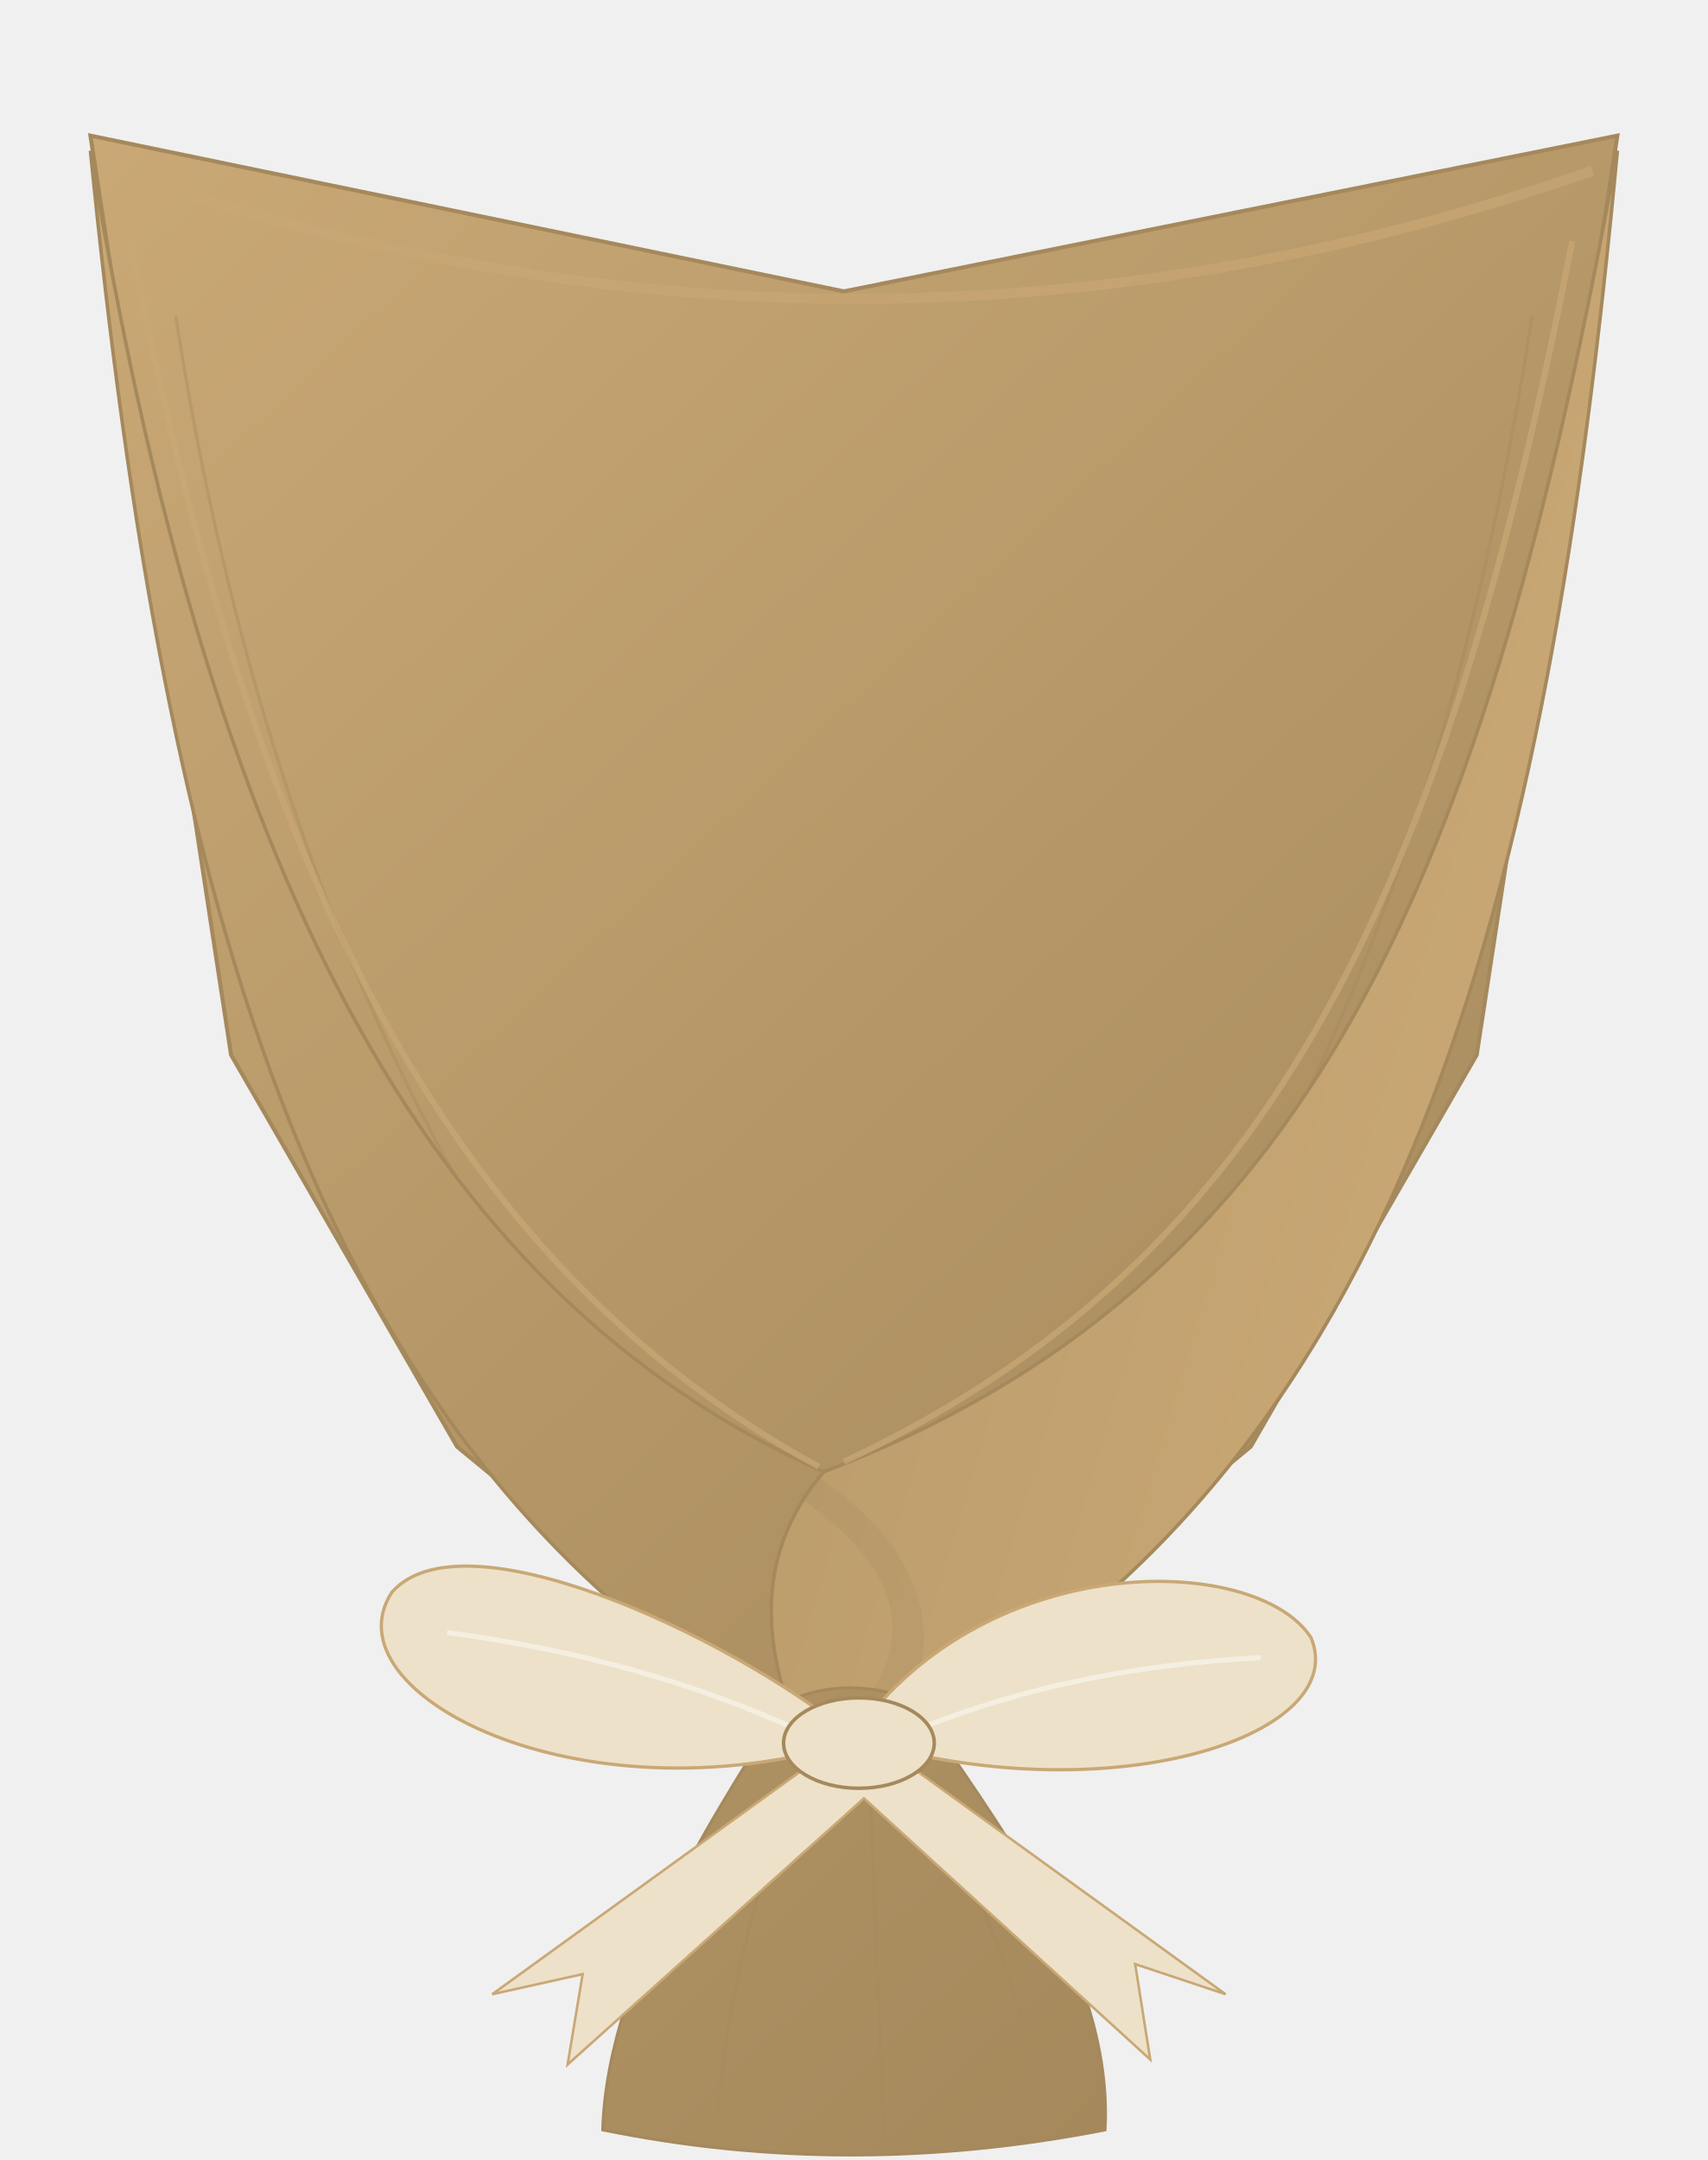
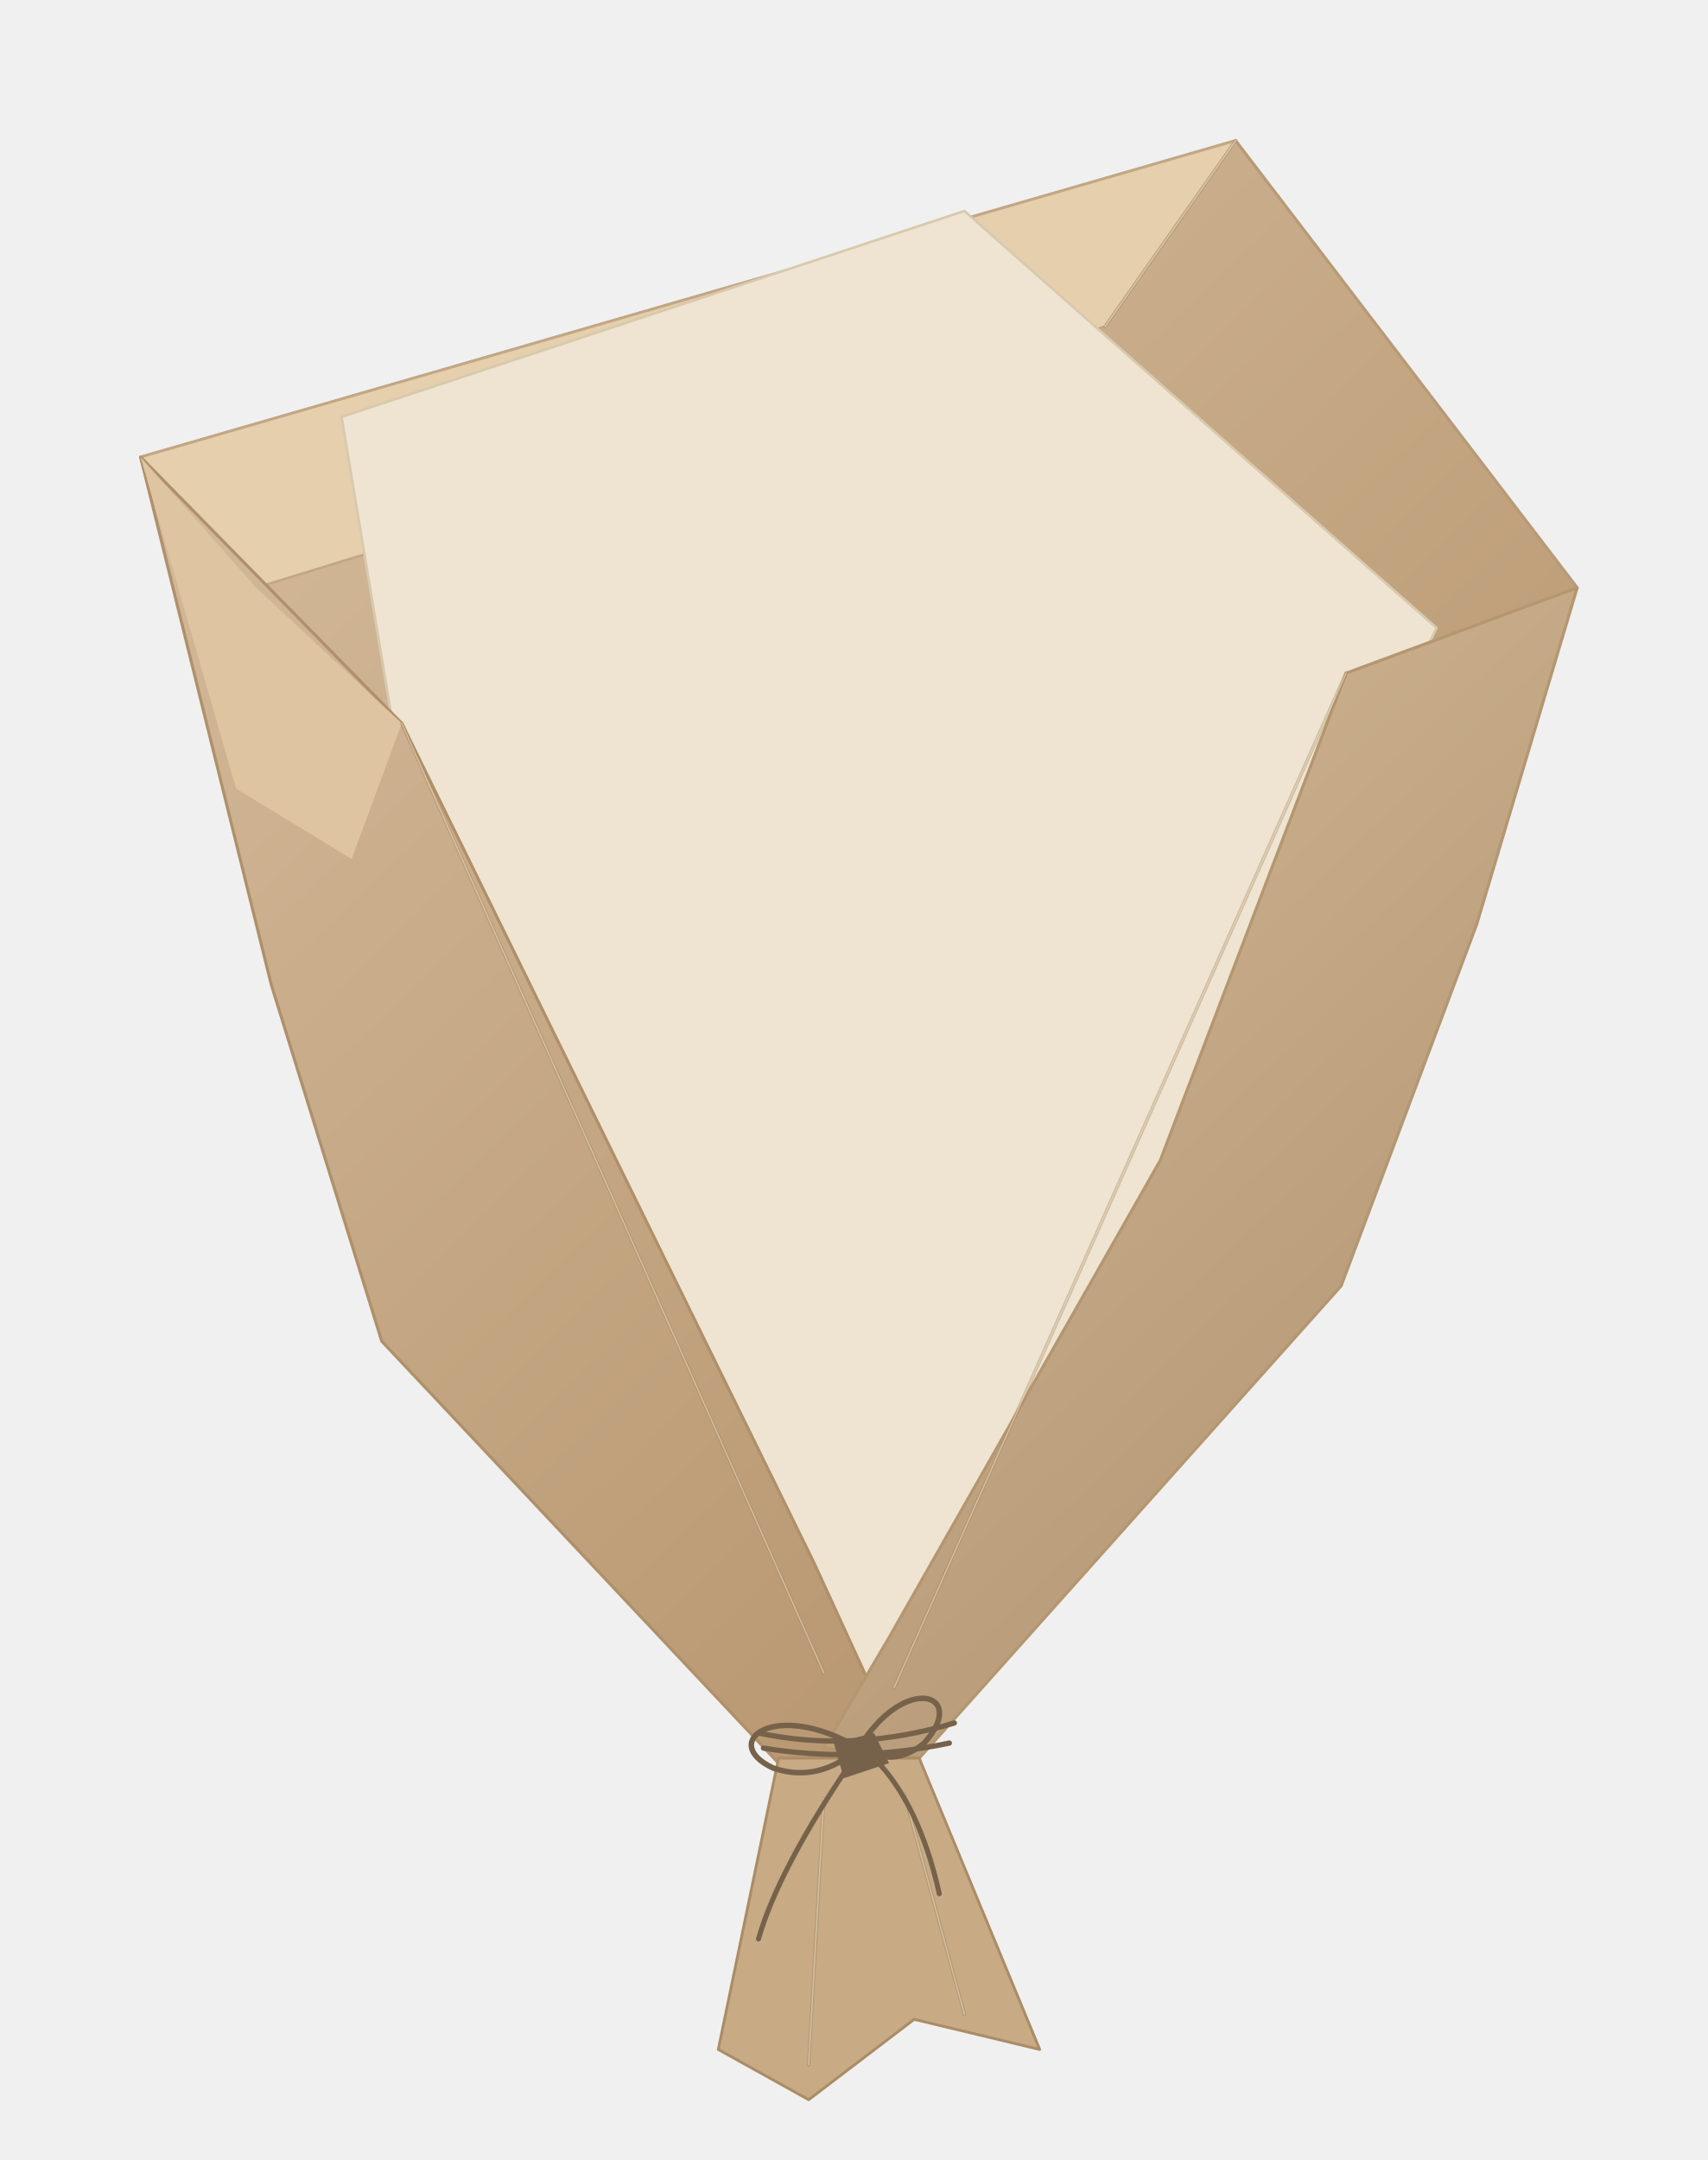
<svg xmlns="http://www.w3.org/2000/svg" width="340" height="430" viewBox="0 0 340 430">
  <defs>
-     <linearGradient id="kraft-wrap-paper" gradientUnits="userSpaceOnUse" x1="20" y1="30" x2="310" y2="340">
-       <stop offset="0" stop-color="#c9a875" />
-       <stop offset="1" stop-color="#a5895c" />
+     <linearGradient id="paper" gradientUnits="userSpaceOnUse" x1="10" y1="60" x2="280" y2="340">
+       <stop offset="0.000" stop-color="#d7bea0" />
+       <stop offset="0.500" stop-color="#c4a682" />
+       <stop offset="1.000" stop-color="#b3916a" />
    </linearGradient>
-     <linearGradient id="kraft-wrap-edge" gradientUnits="userSpaceOnUse" x1="0" y1="0" x2="340" y2="100">
-       <stop offset="0" stop-color="#a5895c" />
-       <stop offset="1" stop-color="#c9a875" />
+     <linearGradient id="fold" gradientUnits="userSpaceOnUse" x1="10" y1="60" x2="280" y2="340">
+       <stop offset="0.000" stop-color="#e8d3b6" />
+       <stop offset="0.500" stop-color="#cdb28f" />
+       <stop offset="1.000" stop-color="#b29572" />
    </linearGradient>
  </defs>
  <g transform="scale(1 1)">
-     <path d="M18 27L168 58L322 27L294 210L249 288L181 344Q170 352 159 344L91 288L46 210Z" fill="url(#kraft-wrap-paper)" stroke="#a5895c" stroke-width=".8" />
-     <path d="M23 34Q171 85 317 34" fill="none" stroke="#c9a875" stroke-width="2" opacity=".65" />
-     <path d="M35 63Q57 205 131 293M305 63Q282 213 211 293" fill="none" stroke="#a5895c" stroke-width=".65" opacity=".4" />
+     <path d="M28 91L246 28L314 117L181 349L155 349L71 247Z" fill="url(#paper)" stroke="#b79a77" stroke-width="0.6" stroke-linejoin="round" stroke-linecap="round" />
+     <path d="M28 91L246 28L220 65L51 117Z" fill="#e5cfad" stroke="#c3a784" stroke-width="0.5" stroke-linejoin="round" stroke-linecap="round" />
+     <path d="M68 83L192 42L286 125L199 306L172 345L155 343L91 221Z" fill="#eee4d1" stroke="#d8c9ae" stroke-width="0.5" stroke-linejoin="round" stroke-linecap="round" />
+     <path d="M246 28L220 65M51 117L155 332" fill="none" stroke="#a68b68" stroke-width="0.7" stroke-linejoin="round" stroke-linecap="round" opacity=".42" />
+     <path d="M246 28L220 65M51 117L155 332" fill="none" stroke="#efddbd" stroke-width="0.28" stroke-linejoin="round" stroke-linecap="round" opacity=".6" />
  </g>
  <g transform="scale(1 1)">
-     <path d="M18 30C41 170 83 257 164 293Q192 314 181 345L159 345C62 291 33 180 18 30Z" fill="url(#kraft-wrap-paper)" stroke="#a5895c" stroke-width=".7" />
-     <path d="M322 30C296 175 261 256 164 293Q146 314 159 345L181 345C280 291 308 180 322 30Z" fill="url(#kraft-wrap-edge)" stroke="#a5895c" stroke-width=".7" />
-     <path d="M26 48C51 179 92 253 163 292M313 48C287 182 251 252 168 291" fill="none" stroke="#c9a875" stroke-width="1.2" opacity=".7" />
-     <path d="M163 294Q193 315 180 342L172 339Q188 318 159 298Z" fill="#a5895c" opacity=".22" />
-     <path d="M156 339Q169 333 183 339C190 353 222 388 220 424Q169 434 120 424C121 391 146 356 156 339Z" fill="url(#kraft-wrap-paper)" stroke="#a5895c" stroke-width=".6" />
-     <path d="M160 351Q145 389 143 421M173 351L176 426M183 352Q205 397 207 419" fill="none" stroke="#a5895c" stroke-width=".7" opacity=".55" />
-     <path d="M169 345C144 325 92 301 78 317C65 337 115 363 169 347C195 308 250 309 261 326C269 345 223 361 173 347Z" fill="#ede1c9" stroke="#c9a875" stroke-width=".65" />
-     <path d="M163 350L98 397L116 393L113 411L172 358L229 410L226 391L244 397L179 350Z" fill="#ede1c9" stroke="#c9a875" stroke-width=".5" />
-     <path d="M89 325Q127 330 158 344M251 330Q212 332 181 345" fill="none" stroke="#ffffff" stroke-width="1" opacity=".45" />
-     <ellipse cx="171" cy="347" rx="15" ry="9" fill="#ede1c9" stroke="#a5895c" stroke-width=".7" />
+     <path d="M28 91L80 144L162 311L179 348L155 351L76 267L54 196Z" fill="url(#paper)" stroke="#af906a" stroke-width="0.6" stroke-linejoin="round" stroke-linecap="round" />
+     <path d="M314 117L268 134L231 231L177 326L164 348L183 350L267 256L294 184Z" fill="url(#fold)" stroke="#b49670" stroke-width="0.6" stroke-linejoin="round" stroke-linecap="round" />
+     <path d="M28 91L51 117L80 144L70 171L47 157Z" fill="#dec4a0" stroke="none" stroke-width="0.65" stroke-linejoin="round" stroke-linecap="round" />
+     <path d="M80 144L164 333M268 134L178 336" fill="none" stroke="#a18663" stroke-width="0.7" stroke-linejoin="round" stroke-linecap="round" opacity=".42" />
+     <path d="M80 144L164 333M268 134L178 336" fill="none" stroke="#ead7b8" stroke-width="0.28" stroke-linejoin="round" stroke-linecap="round" opacity=".6" />
+     <path d="M155 350L183 350L207 408L182 402L161 418L143 408Z" fill="#c8aa85" stroke="#aa8c66" stroke-width="0.55" stroke-linejoin="round" stroke-linecap="round" />
+     <path d="M164 358L161 411M180 357L192 401" fill="none" stroke="#9c805f" stroke-width="0.7" stroke-linejoin="round" stroke-linecap="round" opacity=".42" />
+     <path d="M164 358L161 411M180 357L192 401" fill="none" stroke="#ead7b8" stroke-width="0.28" stroke-linejoin="round" stroke-linecap="round" opacity=".6" />
+     <path d="M151 345Q170 349 190 343M152 348Q170 351 189 347" fill="none" stroke="#76624b" stroke-width="1.05" stroke-linejoin="round" stroke-linecap="round" />
+     <path d="M171 348C154 338 143 347 154 352Q163 355 171 348C180 333 193 337 184 347Q178 352 171 348" fill="none" stroke="#76624b" stroke-width="1.1" stroke-linejoin="round" stroke-linecap="round" />
+     <path d="M170 350Q155 372 151 386M174 350Q183 359 187 377" fill="none" stroke="#76624b" stroke-width="1" stroke-linejoin="round" stroke-linecap="round" />
+     <path d="M166 347L174 345L177 351L168 354Z" fill="#76624b" stroke="none" stroke-width="0.65" stroke-linejoin="round" stroke-linecap="round" />
  </g>
</svg>
